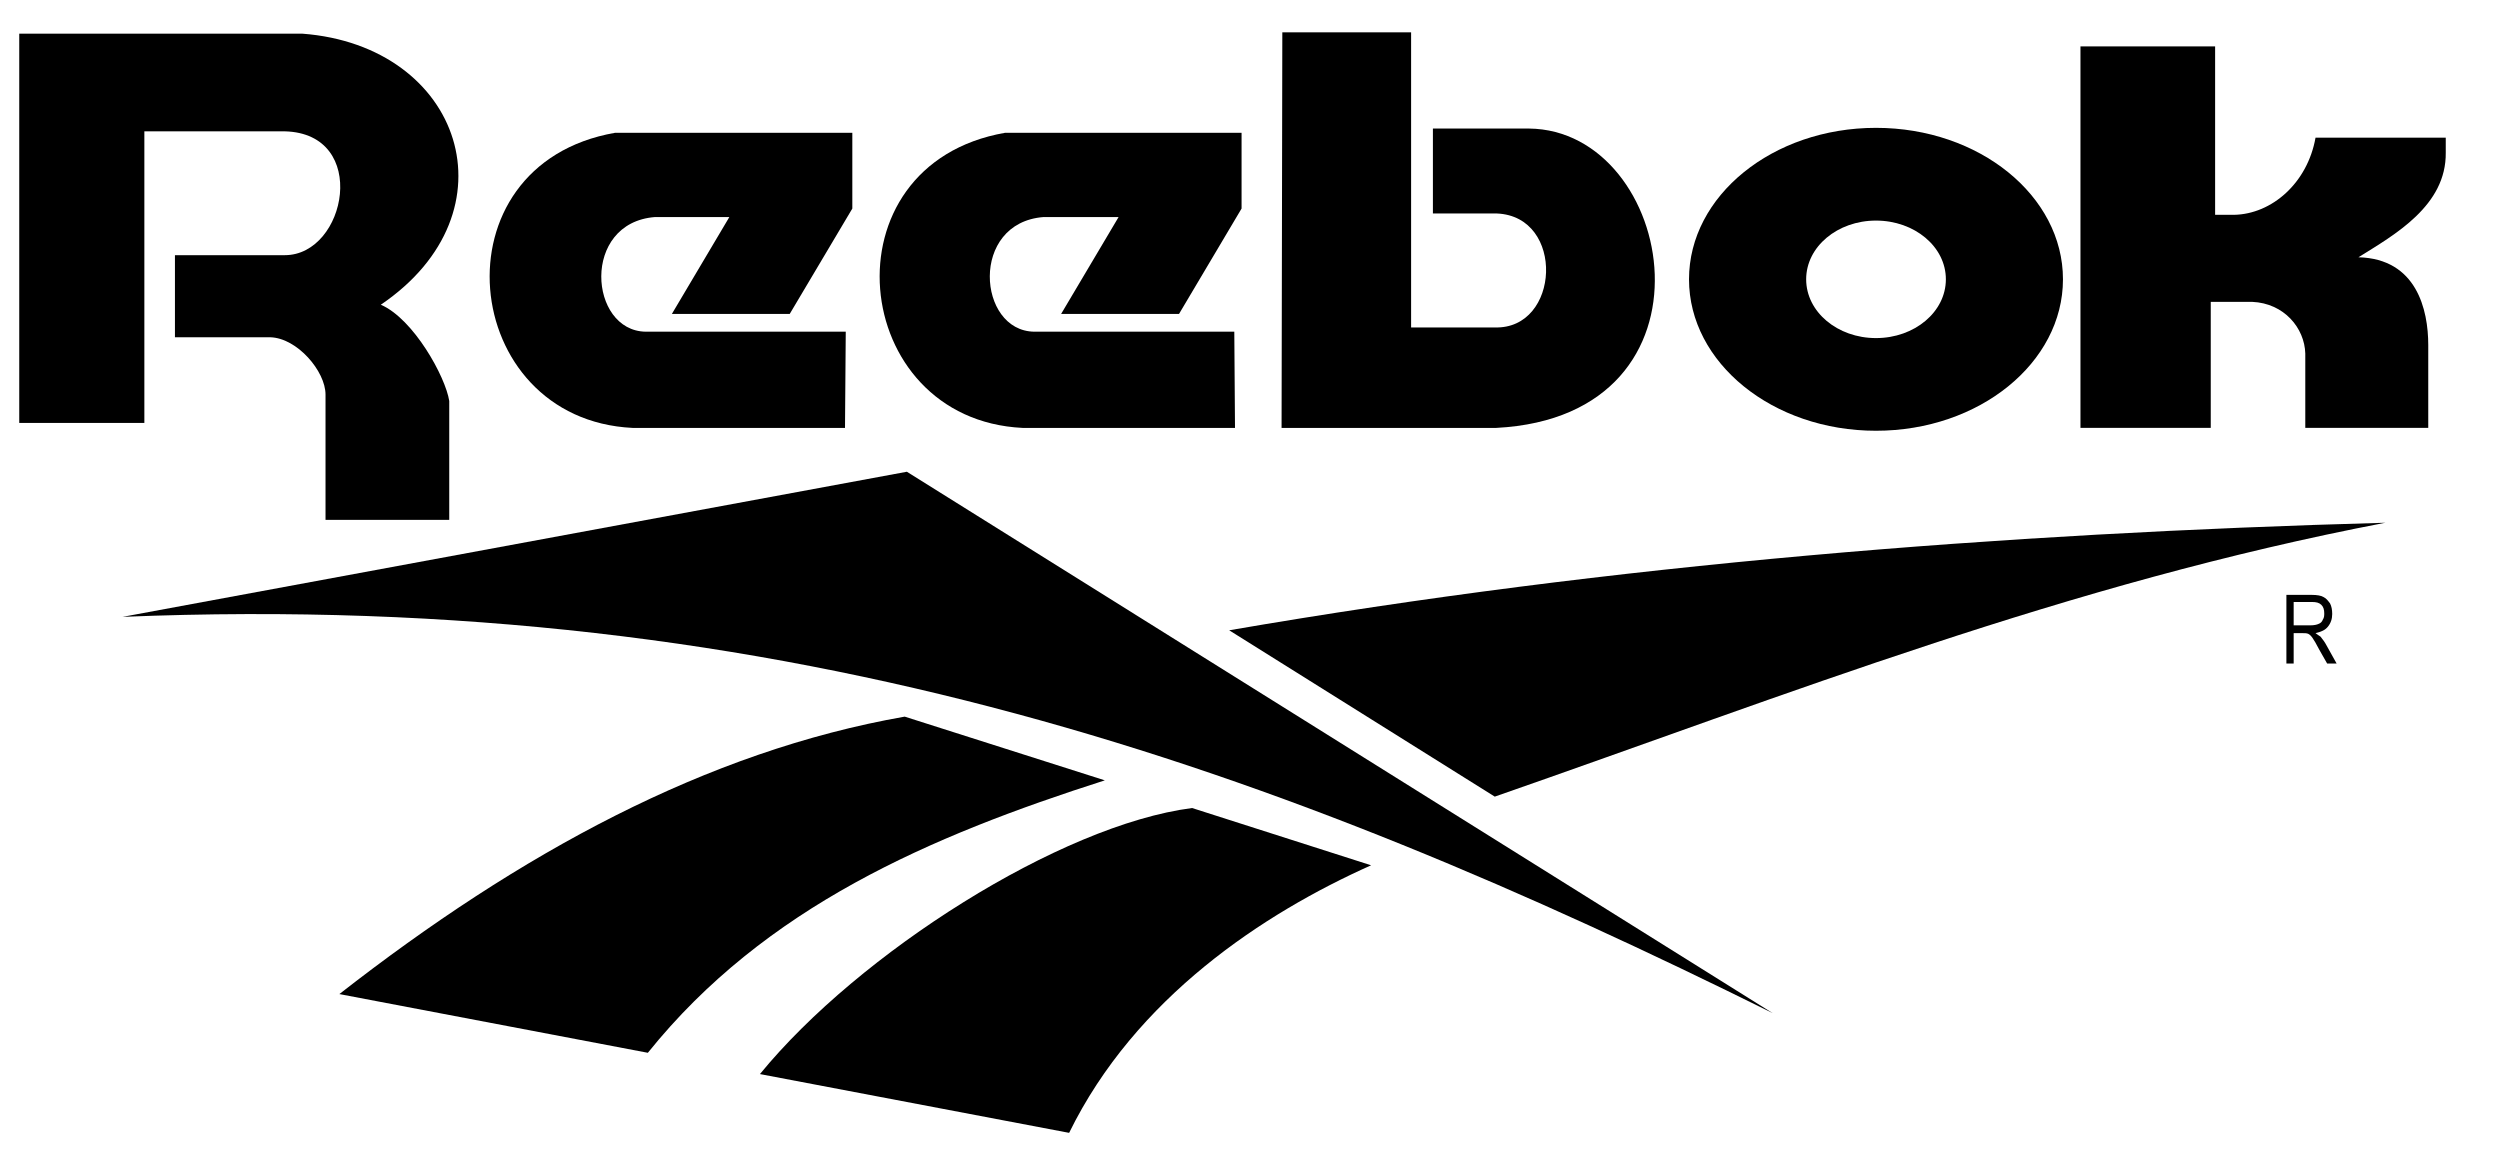
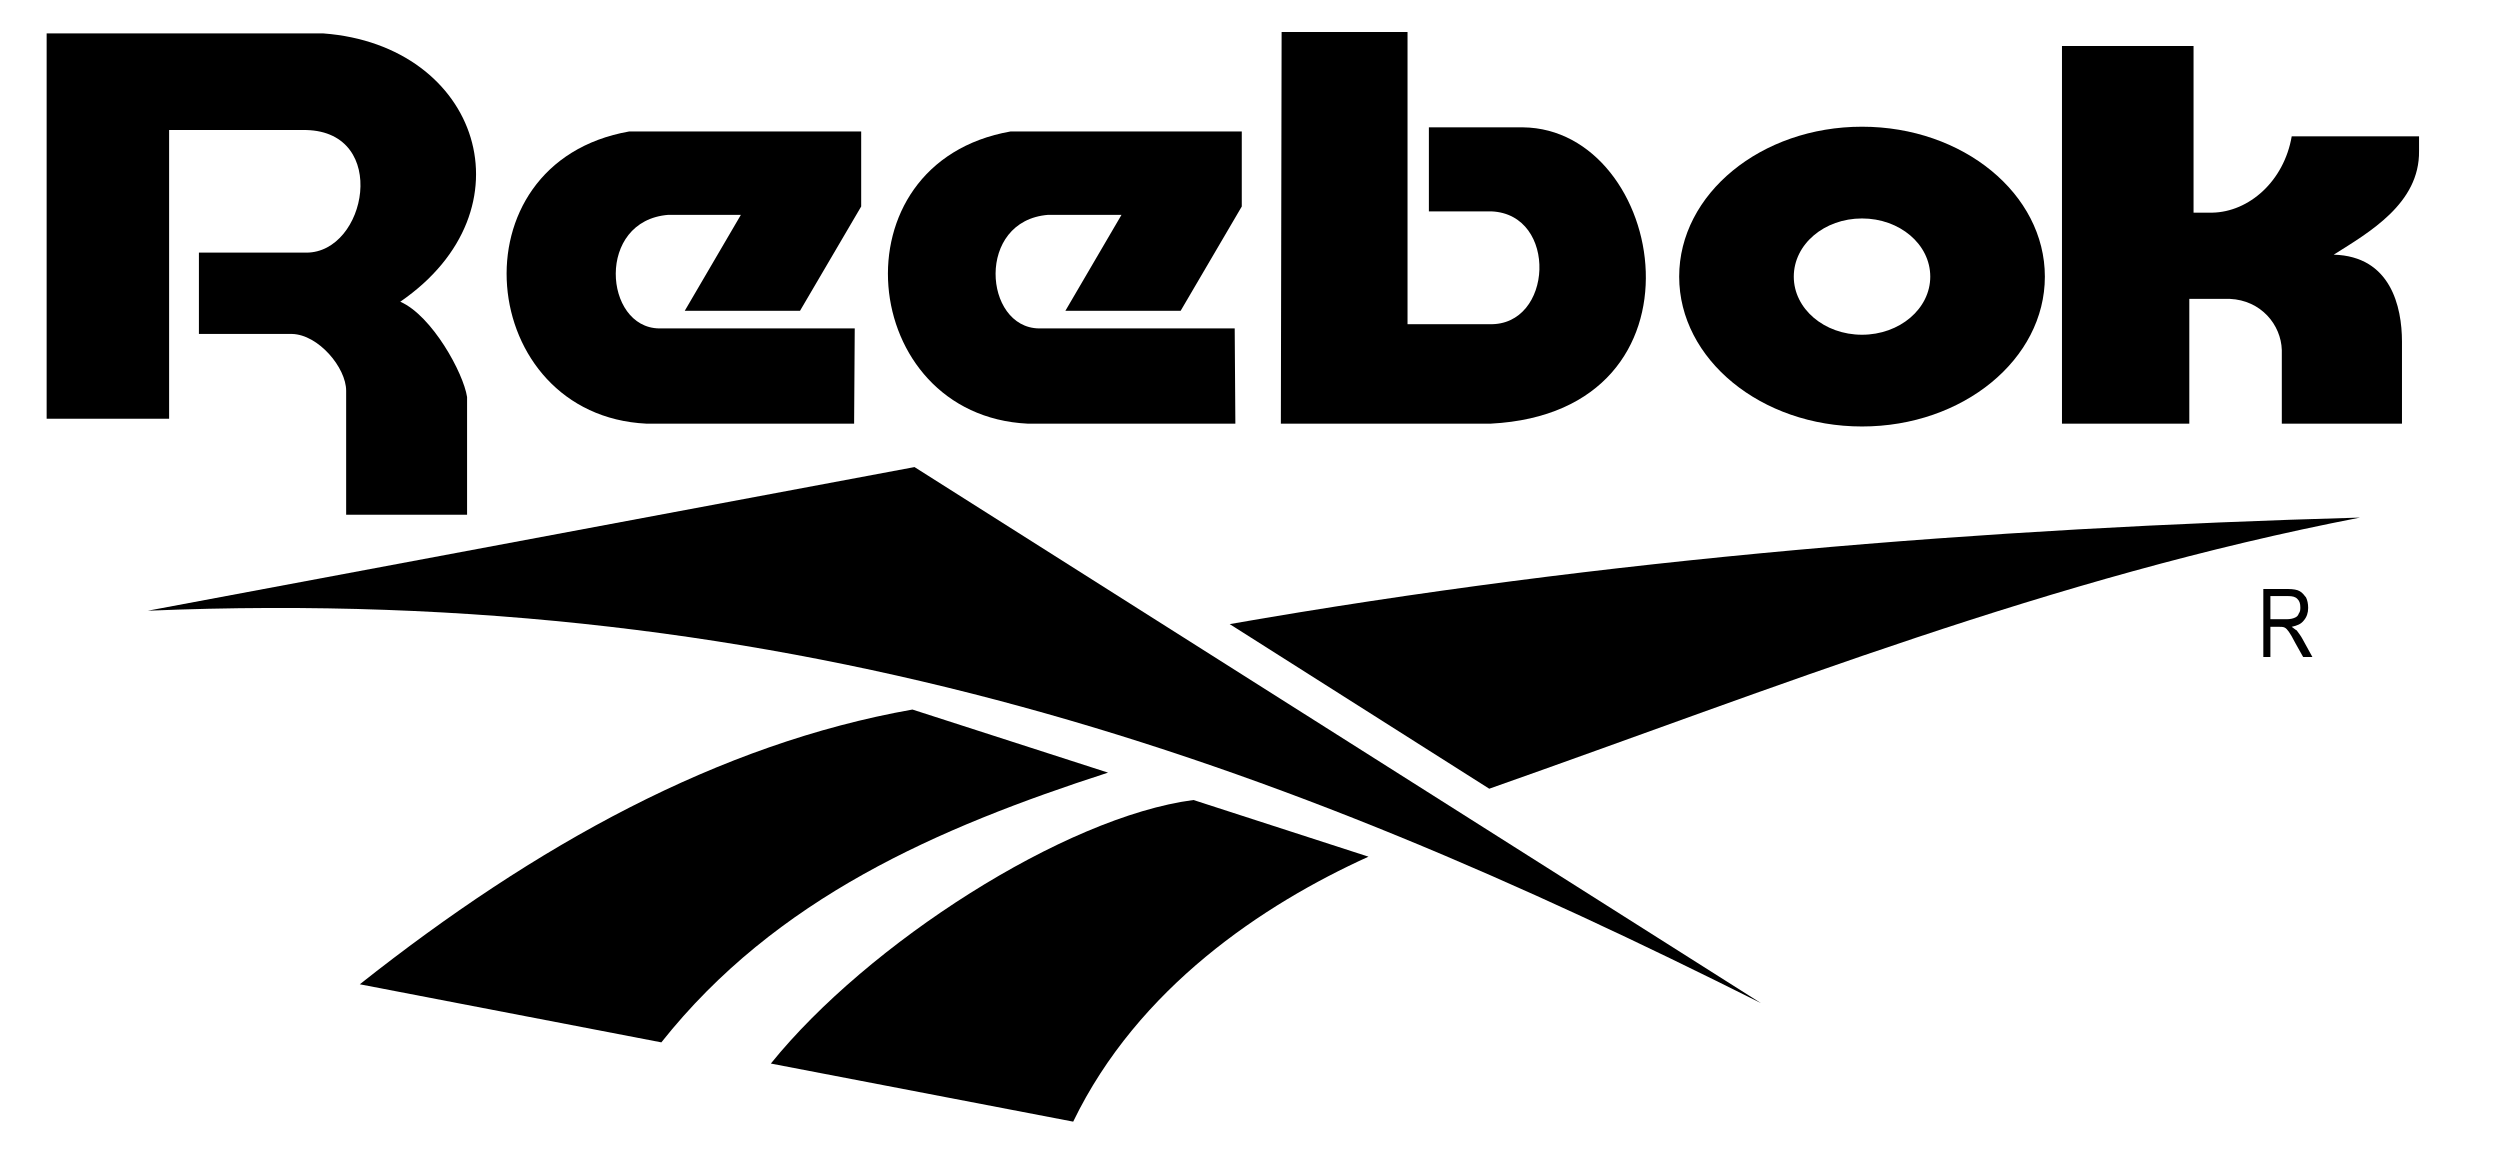
- <svg xmlns="http://www.w3.org/2000/svg" width="43" height="20" viewBox="0 0 43 20" fill="none">
-   <path fill-rule="evenodd" clip-rule="evenodd" d="M2.483 7.274H0.331V0.579H5.199C7.952 0.786 8.903 3.647 6.55 5.241C7.114 5.485 7.664 6.483 7.727 6.897V8.942H5.599V6.787C5.599 6.385 5.111 5.813 4.648 5.801H3.009V4.389H4.898C5.962 4.389 6.363 2.295 4.898 2.259H2.483V7.274Z" fill="black" />
-   <path fill-rule="evenodd" clip-rule="evenodd" d="M14.534 7.36H10.88C7.889 7.214 7.439 2.832 10.58 2.284H14.66V3.587L13.583 5.4H11.556L12.545 3.733H11.268C9.992 3.83 10.129 5.692 11.106 5.705H14.547L14.534 7.36Z" fill="black" />
-   <path fill-rule="evenodd" clip-rule="evenodd" d="M21.242 7.36H17.588C14.597 7.214 14.147 2.832 17.288 2.284H21.355V3.587L20.279 5.4H18.251L19.24 3.733H17.951C16.674 3.83 16.812 5.692 17.788 5.705H21.23L21.242 7.36Z" fill="black" />
-   <path fill-rule="evenodd" clip-rule="evenodd" d="M22.043 7.36H25.735C29.727 7.153 28.826 2.235 26.298 2.211H24.646V3.672H25.747C26.924 3.721 26.836 5.668 25.71 5.632H24.271V0.556H22.056L22.043 7.36Z" fill="black" />
-   <path fill-rule="evenodd" clip-rule="evenodd" d="M35.784 7.359V0.798H38.1V3.695H38.425C39.076 3.683 39.689 3.147 39.827 2.368H42.067V2.624C42.079 3.537 41.191 4.036 40.565 4.425C41.566 4.45 41.766 5.326 41.766 5.935V7.359H39.651V6.081C39.639 5.643 39.288 5.216 38.738 5.192H38.025V7.359H35.784Z" fill="black" />
-   <path fill-rule="evenodd" clip-rule="evenodd" d="M2.108 10.61L15.598 8.114L30.49 17.426C22.068 13.251 13.658 10.135 2.108 10.61Z" fill="black" />
-   <path fill-rule="evenodd" clip-rule="evenodd" d="M5.837 17.098L11.143 18.108C13.158 15.601 15.999 14.383 19.003 13.422L15.561 12.326C12.157 12.923 8.941 14.675 5.837 17.098Z" fill="black" />
-   <path fill-rule="evenodd" clip-rule="evenodd" d="M13.071 18.474L18.389 19.485C19.528 17.16 21.731 15.711 23.583 14.883L20.504 13.898C18.239 14.19 14.773 16.393 13.071 18.474Z" fill="black" />
-   <path fill-rule="evenodd" clip-rule="evenodd" d="M21.142 10.841L25.71 13.702C30.779 11.937 35.559 10.038 41.028 8.991C34.408 9.174 27.775 9.697 21.142 10.841Z" fill="black" />
-   <path d="M39.326 11.413V10.232H39.764C39.852 10.232 39.927 10.245 39.964 10.269C40.014 10.293 40.039 10.33 40.077 10.379C40.102 10.427 40.114 10.488 40.114 10.561C40.114 10.646 40.089 10.719 40.039 10.78C39.989 10.841 39.927 10.865 39.827 10.89C39.864 10.914 39.889 10.938 39.914 10.951C39.952 10.999 39.989 11.048 40.014 11.097L40.19 11.413H40.027L39.889 11.17C39.839 11.072 39.802 11.011 39.777 10.975C39.752 10.938 39.727 10.914 39.702 10.902C39.676 10.89 39.639 10.89 39.601 10.89H39.451V11.413H39.326ZM39.451 10.756H39.739C39.802 10.756 39.852 10.744 39.877 10.732C39.914 10.719 39.939 10.695 39.952 10.659C39.977 10.622 39.977 10.585 39.977 10.549C39.977 10.488 39.964 10.439 39.927 10.403C39.889 10.366 39.839 10.354 39.764 10.354H39.451V10.756Z" fill="black" />
-   <path fill-rule="evenodd" clip-rule="evenodd" d="M29.051 4.804C29.051 6.24 30.49 7.409 32.267 7.409C34.044 7.409 35.483 6.24 35.483 4.804C35.483 3.368 34.044 2.199 32.267 2.199C30.49 2.199 29.051 3.368 29.051 4.804ZM31.066 4.804C31.066 5.364 31.604 5.815 32.267 5.815C32.931 5.815 33.469 5.364 33.469 4.804C33.469 4.244 32.931 3.794 32.267 3.794C31.604 3.794 31.066 4.244 31.066 4.804Z" fill="black" />
+ <svg xmlns="http://www.w3.org/2000/svg" width="76px" height="35px" viewBox="0 0 75 35" version="1.1">
+   <g id="surface1">
+     <path style=" stroke:none;fill-rule:evenodd;fill:rgb(0%,0%,0%);fill-opacity:1;" d="M 4.641 12.73 L 0.918 12.73 L 0.918 1.016 L 9.332 1.016 C 14.09 1.375 15.73 6.383 11.668 9.172 C 12.637 9.598 13.59 11.344 13.699 12.07 L 13.699 15.648 L 10.023 15.648 L 10.023 11.879 C 10.023 11.176 9.18 10.172 8.379 10.152 L 5.547 10.152 L 5.547 7.68 L 8.812 7.68 C 10.648 7.68 11.34 4.016 8.812 3.953 L 4.641 3.953 Z M 4.641 12.73 " />
+     <path style=" stroke:none;fill-rule:evenodd;fill:rgb(0%,0%,0%);fill-opacity:1;" d="M 25.465 12.879 L 19.148 12.879 C 13.98 12.625 13.203 4.953 18.629 3.996 L 25.68 3.996 L 25.68 6.277 L 23.82 9.449 L 20.316 9.449 L 22.023 6.531 L 19.82 6.531 C 17.613 6.703 17.852 9.961 19.539 9.984 L 25.484 9.984 Z M 25.465 12.879 " />
+     <path style=" stroke:none;fill-rule:evenodd;fill:rgb(0%,0%,0%);fill-opacity:1;" d="M 37.055 12.879 L 30.738 12.879 C 25.574 12.625 24.793 4.953 30.223 3.996 L 37.25 3.996 L 37.25 6.277 L 35.391 9.449 L 31.887 9.449 L 33.594 6.531 L 31.367 6.531 C 29.16 6.703 29.398 9.961 31.086 9.984 L 37.035 9.984 Z M 37.055 12.879 " />
+     <path style=" stroke:none;fill-rule:evenodd;fill:rgb(0%,0%,0%);fill-opacity:1;" d="M 38.438 12.879 L 44.82 12.879 C 51.719 12.52 50.16 3.914 45.793 3.871 L 42.938 3.871 L 42.938 6.426 L 44.84 6.426 C 46.871 6.512 46.719 9.922 44.773 9.855 L 42.289 9.855 L 42.289 0.973 L 38.461 0.973 Z M 38.438 12.879 " />
+     <path style=" stroke:none;fill-rule:evenodd;fill:rgb(0%,0%,0%);fill-opacity:1;" d="M 62.184 12.879 L 62.184 1.398 L 66.184 1.398 L 66.184 6.465 L 66.75 6.465 C 67.871 6.445 68.934 5.508 69.168 4.145 L 73.039 4.145 L 73.039 4.59 C 73.059 6.188 71.523 7.062 70.445 7.742 C 72.176 7.789 72.52 9.32 72.52 10.387 L 72.52 12.879 L 68.867 12.879 L 68.867 10.641 C 68.844 9.875 68.238 9.129 67.289 9.086 L 66.055 9.086 L 66.055 12.879 Z M 62.184 12.879 " />
+     <path style=" stroke:none;fill-rule:evenodd;fill:rgb(0%,0%,0%);fill-opacity:1;" d="M 3.992 18.566 L 27.301 14.199 L 53.035 30.496 C 38.48 23.191 23.949 17.734 3.992 18.566 Z M 3.992 18.566 " />
+     <path style=" stroke:none;fill-rule:evenodd;fill:rgb(0%,0%,0%);fill-opacity:1;" d="M 10.438 29.922 L 19.605 31.688 C 23.086 27.301 27.996 25.168 33.184 23.488 L 27.238 21.57 C 21.355 22.613 15.797 25.68 10.438 29.922 Z M 10.438 29.922 " />
+     <path style=" stroke:none;fill-rule:evenodd;fill:rgb(0%,0%,0%);fill-opacity:1;" d="M 22.934 32.332 L 32.125 34.098 C 34.094 30.027 37.898 27.496 41.102 26.043 L 35.781 24.32 C 31.867 24.832 25.875 28.688 22.934 32.332 Z M 22.934 32.332 " />
+     <path style=" stroke:none;fill-rule:evenodd;fill:rgb(0%,0%,0%);fill-opacity:1;" d="M 36.883 18.973 L 44.773 23.977 C 53.535 20.891 61.793 17.566 71.246 15.734 C 59.805 16.055 48.344 16.969 36.883 18.973 Z M 36.883 18.973 " />
+     <path style=" stroke:none;fill-rule:nonzero;fill:rgb(0%,0%,0%);fill-opacity:1;" d="M 68.305 19.973 L 68.305 17.906 L 69.062 17.906 C 69.211 17.906 69.34 17.93 69.406 17.969 C 69.492 18.016 69.535 18.078 69.602 18.16 C 69.645 18.246 69.668 18.352 69.668 18.48 C 69.668 18.633 69.625 18.758 69.535 18.863 C 69.449 18.973 69.34 19.016 69.168 19.055 C 69.234 19.098 69.277 19.145 69.32 19.164 C 69.383 19.25 69.449 19.336 69.492 19.418 L 69.797 19.973 L 69.516 19.973 L 69.277 19.547 C 69.188 19.375 69.129 19.27 69.082 19.207 C 69.039 19.145 68.996 19.098 68.953 19.078 C 68.91 19.055 68.844 19.055 68.781 19.055 L 68.52 19.055 L 68.52 19.973 Z M 68.52 18.824 L 69.02 18.824 C 69.129 18.824 69.211 18.801 69.254 18.781 C 69.32 18.758 69.363 18.715 69.383 18.652 C 69.43 18.59 69.43 18.527 69.43 18.461 C 69.43 18.352 69.406 18.27 69.34 18.207 C 69.277 18.141 69.188 18.121 69.062 18.121 L 68.52 18.121 Z M 68.52 18.824 " />
+     <path style=" stroke:none;fill-rule:evenodd;fill:rgb(0%,0%,0%);fill-opacity:1;" d="M 50.547 8.41 C 50.547 10.922 53.035 12.965 56.105 12.965 C 59.176 12.965 61.664 10.922 61.664 8.41 C 61.664 5.895 59.176 3.852 56.105 3.852 C 53.035 3.852 50.547 5.895 50.547 8.41 Z M 54.031 8.41 C 54.031 9.387 54.957 10.176 56.105 10.176 C 57.25 10.176 58.18 9.387 58.18 8.41 C 58.18 7.426 57.25 6.641 56.105 6.641 C 54.957 6.641 54.031 7.426 54.031 8.41 Z M 54.031 8.41 " />
+   </g>
</svg>
